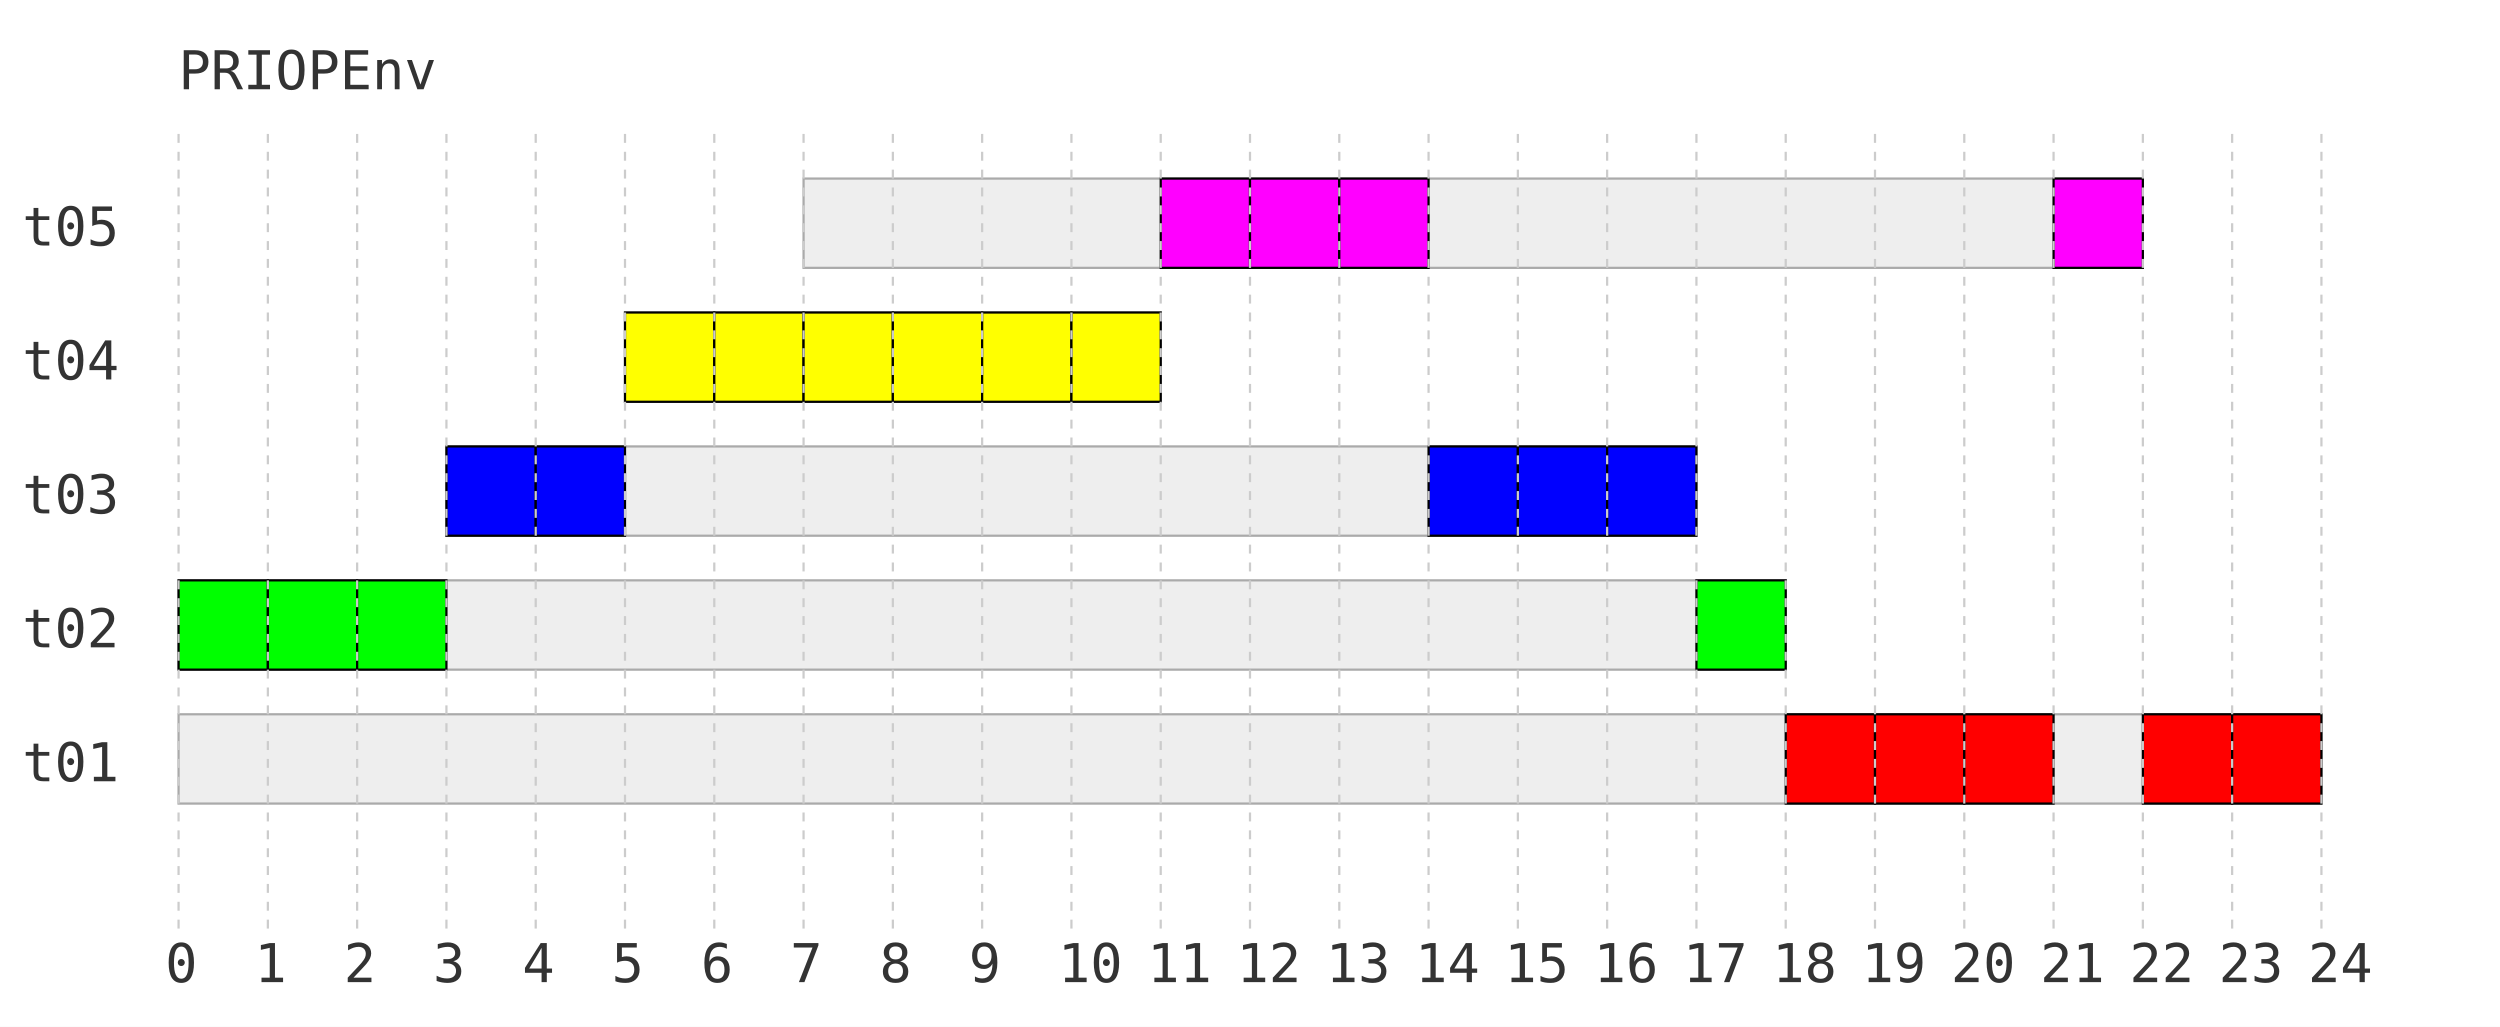
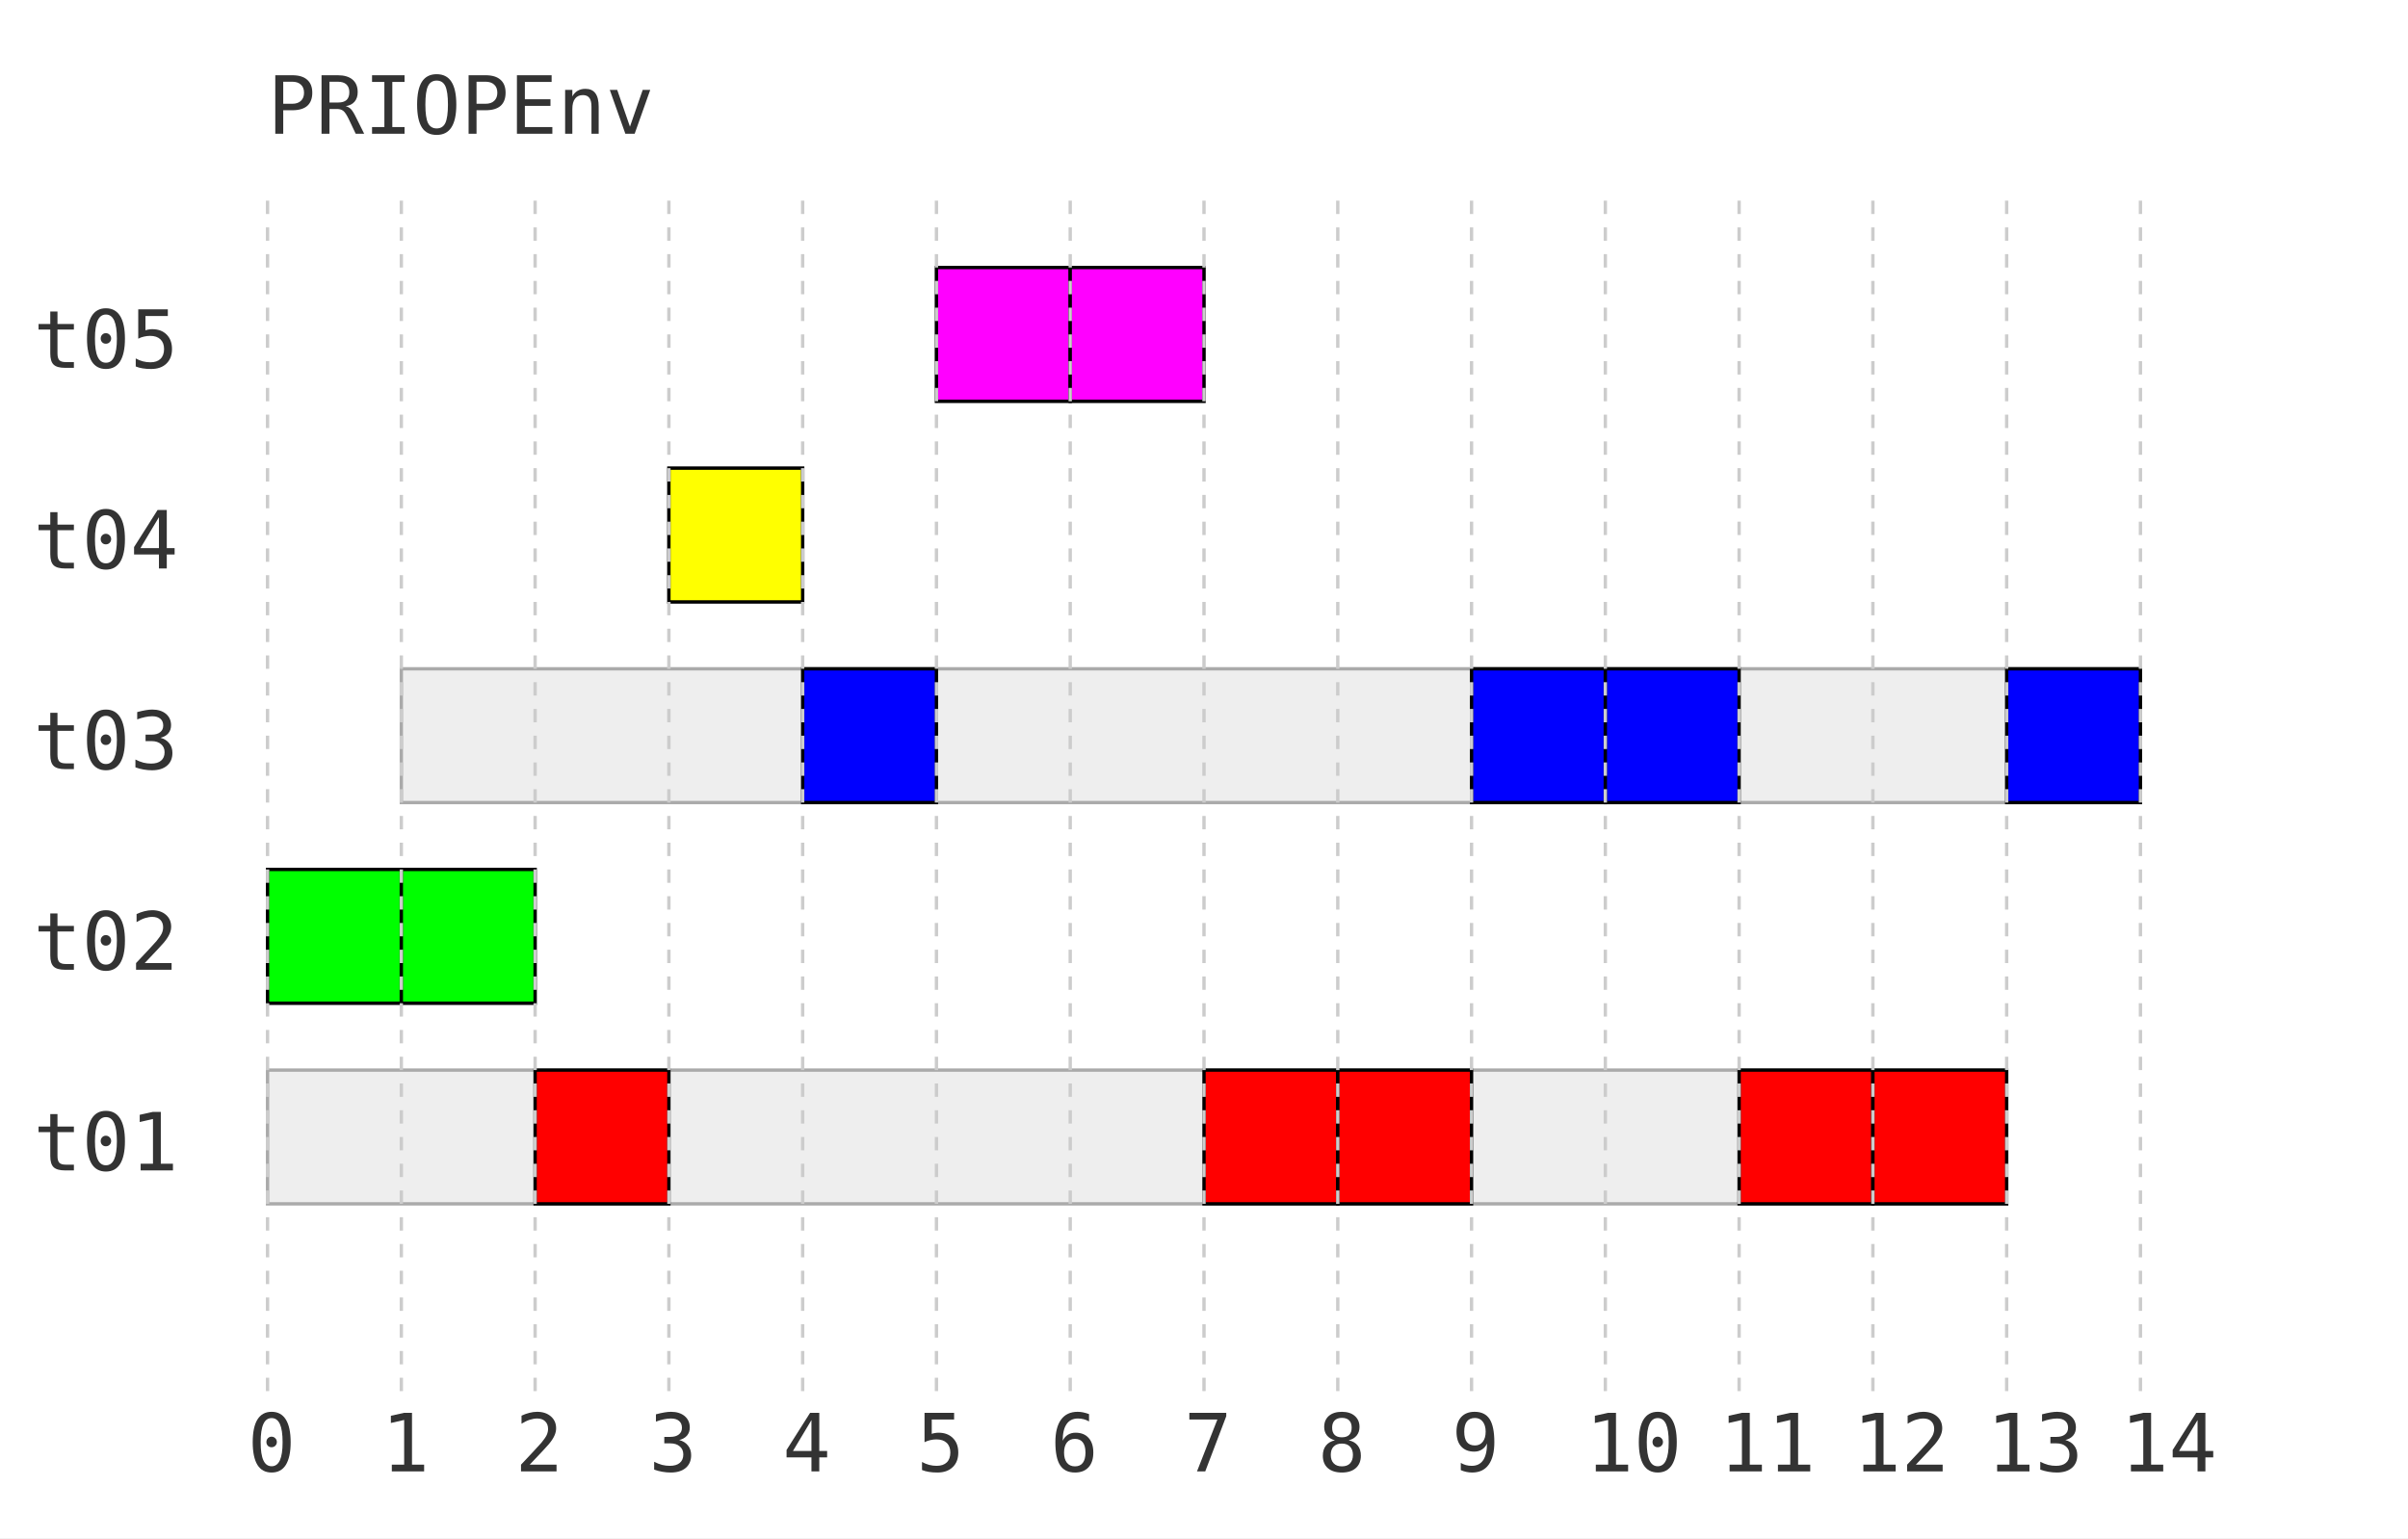
- <svg xmlns="http://www.w3.org/2000/svg" width="560" height="230">
+ <svg xmlns="http://www.w3.org/2000/svg" width="360" height="230">
  <style>text{font-family:monospace;font-size:12px;fill:#333;}</style>
  <rect width="100%" height="100%" fill="white" />
  <text x="40" y="20" font-size="18" font-family="monospace" fill="#000">PRIOPEnv</text>
  <text x="5" y="55">t05</text>
-   <rect x="180" y="40" width="300" height="20" fill="#eeeeee" stroke="#aaa" stroke-width="0.5" />
-   <rect x="260" y="40" width="20" height="20" fill="rgb(255,0,255)" stroke="black" stroke-width="0.5" />
-   <rect x="280" y="40" width="20" height="20" fill="rgb(255,0,255)" stroke="black" stroke-width="0.5" />
-   <rect x="300" y="40" width="20" height="20" fill="rgb(255,0,255)" stroke="black" stroke-width="0.5" />
-   <rect x="460" y="40" width="20" height="20" fill="rgb(255,0,255)" stroke="black" stroke-width="0.5" />
+   <rect x="140" y="40" width="40" height="20" fill="#eeeeee" stroke="#aaa" stroke-width="0.5" />
+   <rect x="140" y="40" width="20" height="20" fill="rgb(255,0,255)" stroke="black" stroke-width="0.5" />
+   <rect x="160" y="40" width="20" height="20" fill="rgb(255,0,255)" stroke="black" stroke-width="0.5" />
  <text x="5" y="85">t04</text>
-   <rect x="140" y="70" width="120" height="20" fill="#eeeeee" stroke="#aaa" stroke-width="0.5" />
-   <rect x="140" y="70" width="20" height="20" fill="rgb(255,255,0)" stroke="black" stroke-width="0.5" />
-   <rect x="160" y="70" width="20" height="20" fill="rgb(255,255,0)" stroke="black" stroke-width="0.5" />
-   <rect x="180" y="70" width="20" height="20" fill="rgb(255,255,0)" stroke="black" stroke-width="0.5" />
-   <rect x="200" y="70" width="20" height="20" fill="rgb(255,255,0)" stroke="black" stroke-width="0.5" />
-   <rect x="220" y="70" width="20" height="20" fill="rgb(255,255,0)" stroke="black" stroke-width="0.5" />
-   <rect x="240" y="70" width="20" height="20" fill="rgb(255,255,0)" stroke="black" stroke-width="0.5" />
+   <rect x="100" y="70" width="20" height="20" fill="#eeeeee" stroke="#aaa" stroke-width="0.5" />
+   <rect x="100" y="70" width="20" height="20" fill="rgb(255,255,0)" stroke="black" stroke-width="0.5" />
  <text x="5" y="115">t03</text>
-   <rect x="100" y="100" width="280" height="20" fill="#eeeeee" stroke="#aaa" stroke-width="0.5" />
-   <rect x="100" y="100" width="20" height="20" fill="rgb(0,0,255)" stroke="black" stroke-width="0.5" />
+   <rect x="60" y="100" width="260" height="20" fill="#eeeeee" stroke="#aaa" stroke-width="0.5" />
  <rect x="120" y="100" width="20" height="20" fill="rgb(0,0,255)" stroke="black" stroke-width="0.5" />
-   <rect x="320" y="100" width="20" height="20" fill="rgb(0,0,255)" stroke="black" stroke-width="0.5" />
-   <rect x="340" y="100" width="20" height="20" fill="rgb(0,0,255)" stroke="black" stroke-width="0.5" />
-   <rect x="360" y="100" width="20" height="20" fill="rgb(0,0,255)" stroke="black" stroke-width="0.5" />
+   <rect x="220" y="100" width="20" height="20" fill="rgb(0,0,255)" stroke="black" stroke-width="0.5" />
+   <rect x="240" y="100" width="20" height="20" fill="rgb(0,0,255)" stroke="black" stroke-width="0.5" />
+   <rect x="300" y="100" width="20" height="20" fill="rgb(0,0,255)" stroke="black" stroke-width="0.5" />
  <text x="5" y="145">t02</text>
-   <rect x="40" y="130" width="360" height="20" fill="#eeeeee" stroke="#aaa" stroke-width="0.5" />
+   <rect x="40" y="130" width="40" height="20" fill="#eeeeee" stroke="#aaa" stroke-width="0.5" />
  <rect x="40" y="130" width="20" height="20" fill="rgb(0,255,0)" stroke="black" stroke-width="0.5" />
  <rect x="60" y="130" width="20" height="20" fill="rgb(0,255,0)" stroke="black" stroke-width="0.5" />
-   <rect x="80" y="130" width="20" height="20" fill="rgb(0,255,0)" stroke="black" stroke-width="0.5" />
-   <rect x="380" y="130" width="20" height="20" fill="rgb(0,255,0)" stroke="black" stroke-width="0.5" />
  <text x="5" y="175">t01</text>
-   <rect x="40" y="160" width="480" height="20" fill="#eeeeee" stroke="#aaa" stroke-width="0.5" />
-   <rect x="400" y="160" width="20" height="20" fill="rgb(255,0,0)" stroke="black" stroke-width="0.5" />
-   <rect x="420" y="160" width="20" height="20" fill="rgb(255,0,0)" stroke="black" stroke-width="0.5" />
-   <rect x="440" y="160" width="20" height="20" fill="rgb(255,0,0)" stroke="black" stroke-width="0.5" />
-   <rect x="480" y="160" width="20" height="20" fill="rgb(255,0,0)" stroke="black" stroke-width="0.5" />
-   <rect x="500" y="160" width="20" height="20" fill="rgb(255,0,0)" stroke="black" stroke-width="0.5" />
+   <rect x="40" y="160" width="260" height="20" fill="#eeeeee" stroke="#aaa" stroke-width="0.5" />
+   <rect x="80" y="160" width="20" height="20" fill="rgb(255,0,0)" stroke="black" stroke-width="0.5" />
+   <rect x="180" y="160" width="20" height="20" fill="rgb(255,0,0)" stroke="black" stroke-width="0.5" />
+   <rect x="200" y="160" width="20" height="20" fill="rgb(255,0,0)" stroke="black" stroke-width="0.5" />
+   <rect x="260" y="160" width="20" height="20" fill="rgb(255,0,0)" stroke="black" stroke-width="0.5" />
+   <rect x="280" y="160" width="20" height="20" fill="rgb(255,0,0)" stroke="black" stroke-width="0.5" />
  <g font-size="8" fill="#555">
    <line x1="40" y1="30" x2="40" y2="210" stroke="#ccc" stroke-width="0.5" stroke-dasharray="2,2" />
    <text x="37" y="220">0</text>
    <line x1="60" y1="30" x2="60" y2="210" stroke="#ccc" stroke-width="0.5" stroke-dasharray="2,2" />
    <text x="57" y="220">1</text>
    <line x1="80" y1="30" x2="80" y2="210" stroke="#ccc" stroke-width="0.5" stroke-dasharray="2,2" />
    <text x="77" y="220">2</text>
    <line x1="100" y1="30" x2="100" y2="210" stroke="#ccc" stroke-width="0.5" stroke-dasharray="2,2" />
    <text x="97" y="220">3</text>
    <line x1="120" y1="30" x2="120" y2="210" stroke="#ccc" stroke-width="0.5" stroke-dasharray="2,2" />
    <text x="117" y="220">4</text>
    <line x1="140" y1="30" x2="140" y2="210" stroke="#ccc" stroke-width="0.5" stroke-dasharray="2,2" />
    <text x="137" y="220">5</text>
    <line x1="160" y1="30" x2="160" y2="210" stroke="#ccc" stroke-width="0.5" stroke-dasharray="2,2" />
    <text x="157" y="220">6</text>
    <line x1="180" y1="30" x2="180" y2="210" stroke="#ccc" stroke-width="0.5" stroke-dasharray="2,2" />
    <text x="177" y="220">7</text>
    <line x1="200" y1="30" x2="200" y2="210" stroke="#ccc" stroke-width="0.5" stroke-dasharray="2,2" />
    <text x="197" y="220">8</text>
    <line x1="220" y1="30" x2="220" y2="210" stroke="#ccc" stroke-width="0.5" stroke-dasharray="2,2" />
    <text x="217" y="220">9</text>
    <line x1="240" y1="30" x2="240" y2="210" stroke="#ccc" stroke-width="0.5" stroke-dasharray="2,2" />
    <text x="237" y="220">10</text>
    <line x1="260" y1="30" x2="260" y2="210" stroke="#ccc" stroke-width="0.5" stroke-dasharray="2,2" />
    <text x="257" y="220">11</text>
    <line x1="280" y1="30" x2="280" y2="210" stroke="#ccc" stroke-width="0.5" stroke-dasharray="2,2" />
    <text x="277" y="220">12</text>
    <line x1="300" y1="30" x2="300" y2="210" stroke="#ccc" stroke-width="0.5" stroke-dasharray="2,2" />
    <text x="297" y="220">13</text>
    <line x1="320" y1="30" x2="320" y2="210" stroke="#ccc" stroke-width="0.5" stroke-dasharray="2,2" />
    <text x="317" y="220">14</text>
-     <line x1="340" y1="30" x2="340" y2="210" stroke="#ccc" stroke-width="0.5" stroke-dasharray="2,2" />
-     <text x="337" y="220">15</text>
-     <line x1="360" y1="30" x2="360" y2="210" stroke="#ccc" stroke-width="0.5" stroke-dasharray="2,2" />
-     <text x="357" y="220">16</text>
-     <line x1="380" y1="30" x2="380" y2="210" stroke="#ccc" stroke-width="0.5" stroke-dasharray="2,2" />
-     <text x="377" y="220">17</text>
-     <line x1="400" y1="30" x2="400" y2="210" stroke="#ccc" stroke-width="0.5" stroke-dasharray="2,2" />
-     <text x="397" y="220">18</text>
-     <line x1="420" y1="30" x2="420" y2="210" stroke="#ccc" stroke-width="0.5" stroke-dasharray="2,2" />
-     <text x="417" y="220">19</text>
-     <line x1="440" y1="30" x2="440" y2="210" stroke="#ccc" stroke-width="0.5" stroke-dasharray="2,2" />
-     <text x="437" y="220">20</text>
-     <line x1="460" y1="30" x2="460" y2="210" stroke="#ccc" stroke-width="0.5" stroke-dasharray="2,2" />
-     <text x="457" y="220">21</text>
-     <line x1="480" y1="30" x2="480" y2="210" stroke="#ccc" stroke-width="0.5" stroke-dasharray="2,2" />
-     <text x="477" y="220">22</text>
-     <line x1="500" y1="30" x2="500" y2="210" stroke="#ccc" stroke-width="0.5" stroke-dasharray="2,2" />
-     <text x="497" y="220">23</text>
-     <line x1="520" y1="30" x2="520" y2="210" stroke="#ccc" stroke-width="0.5" stroke-dasharray="2,2" />
-     <text x="517" y="220">24</text>
  </g>
</svg>
